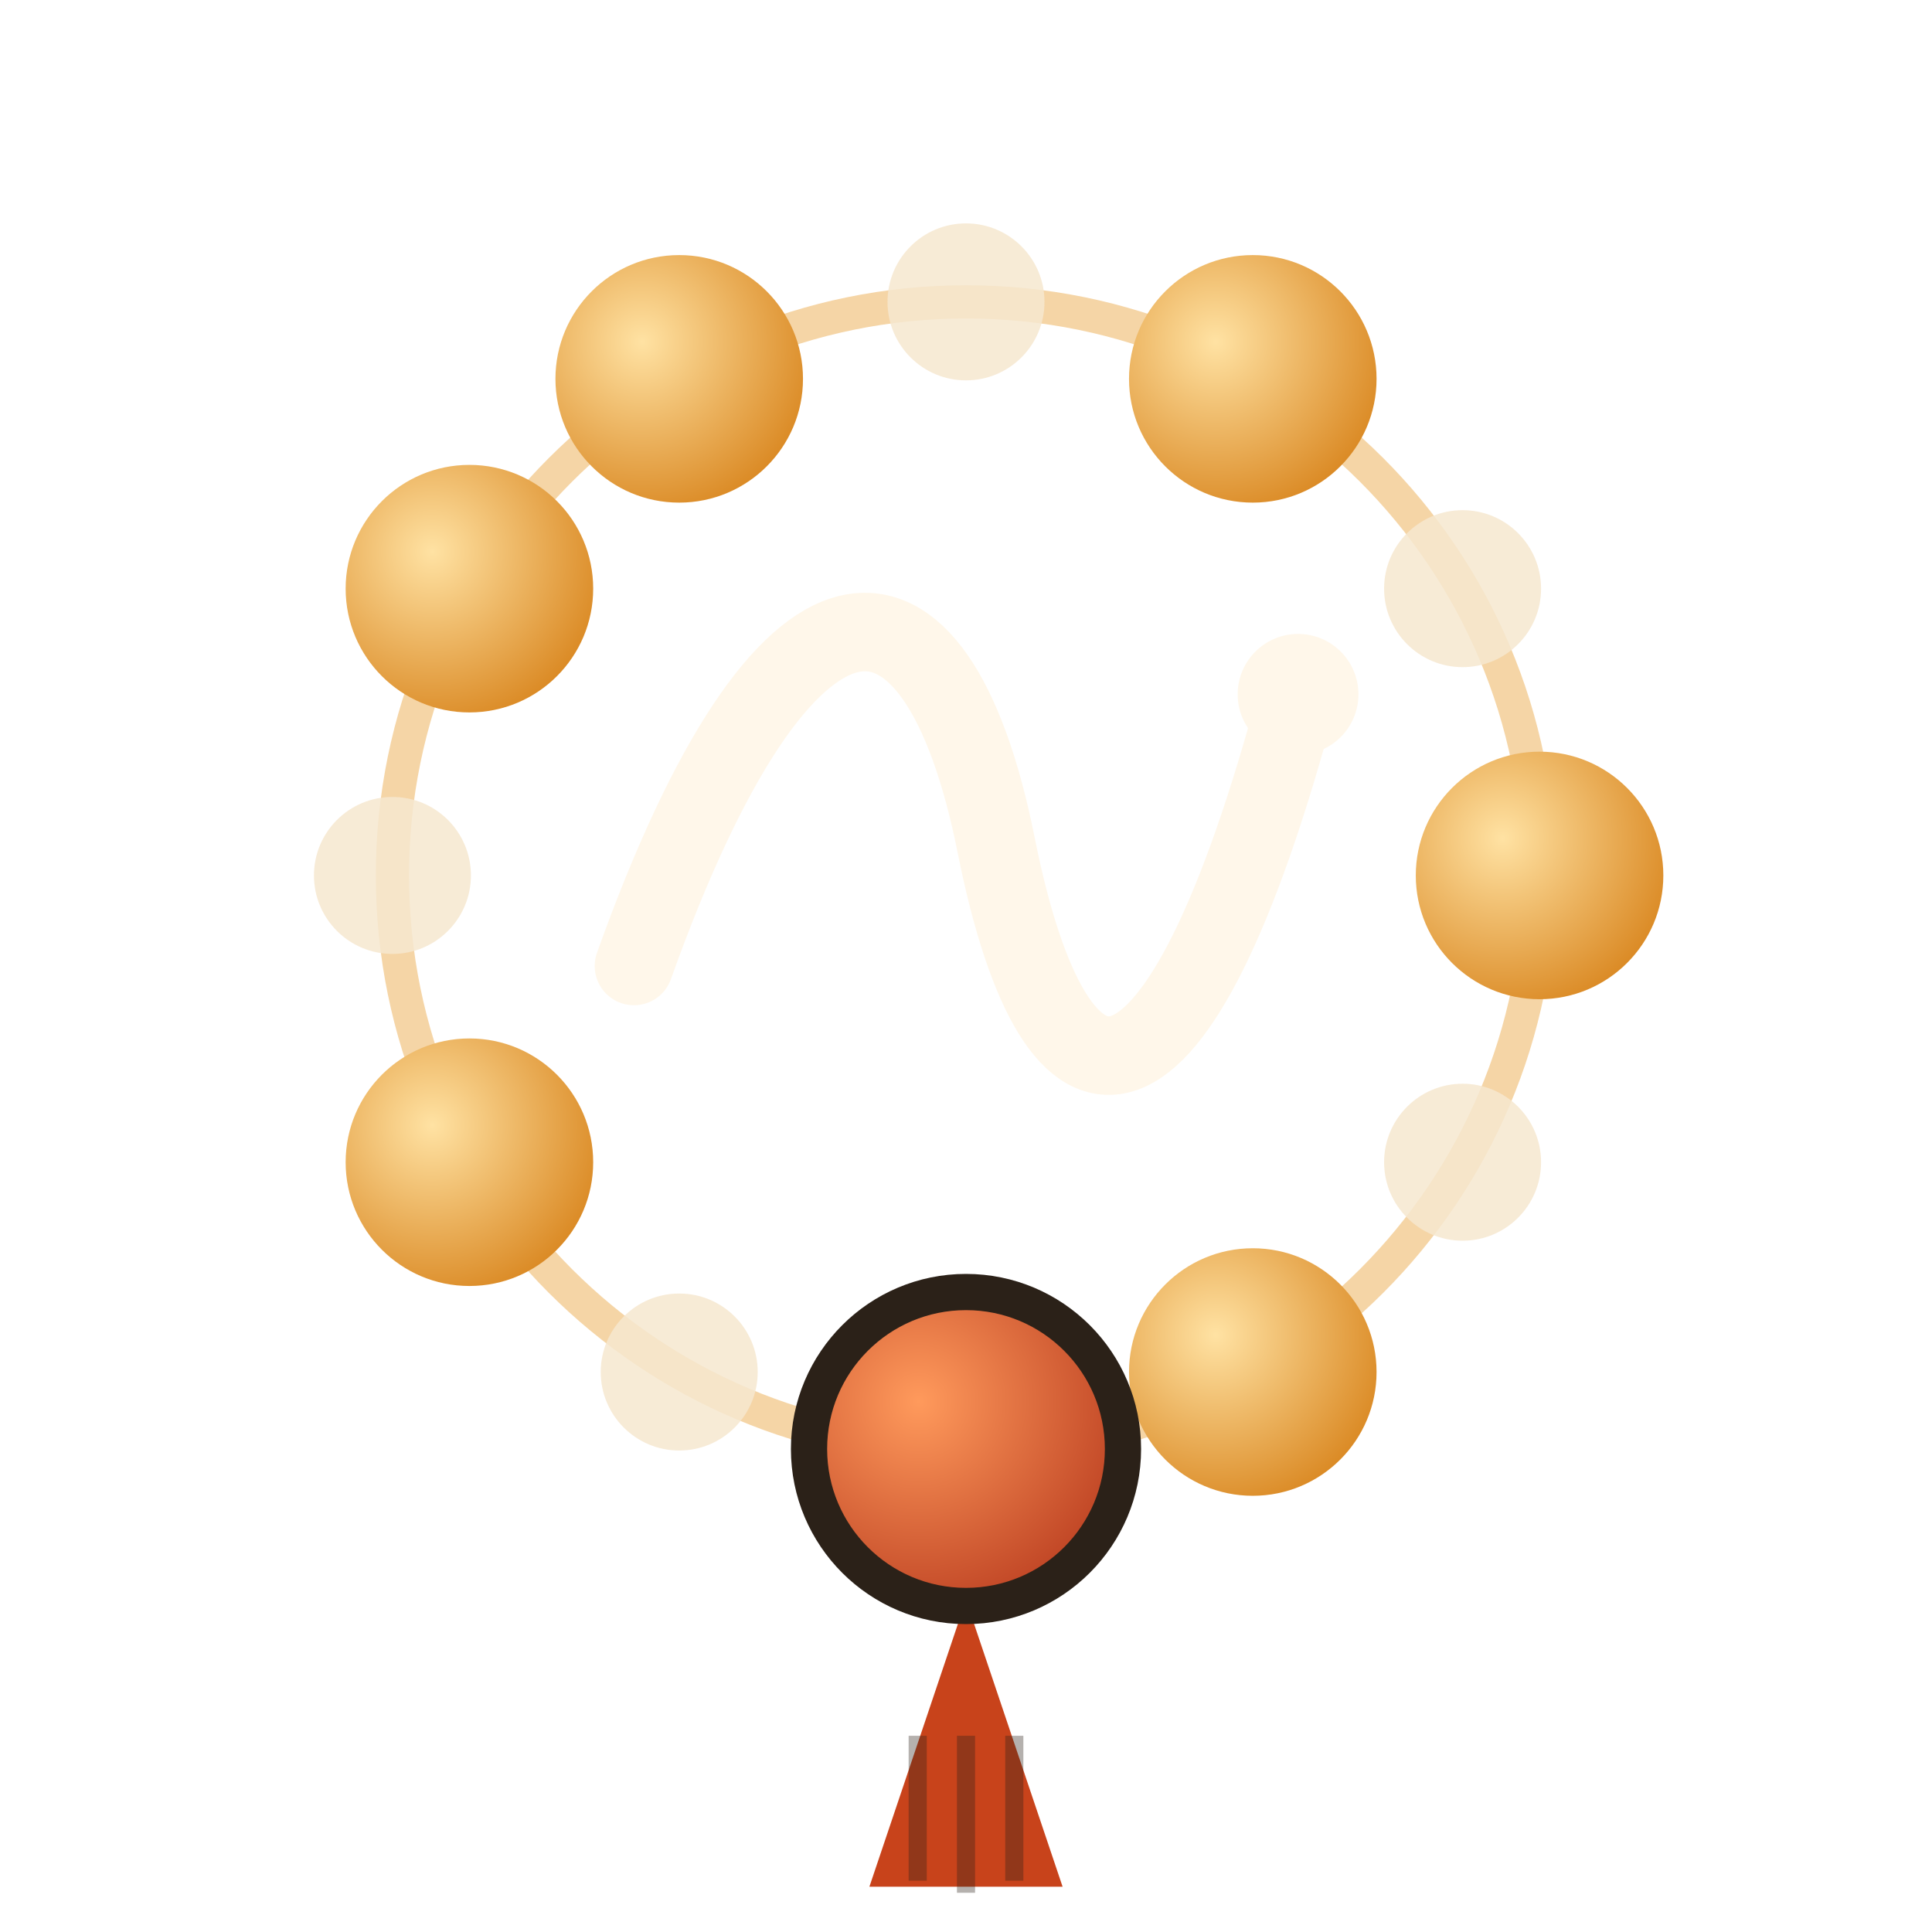
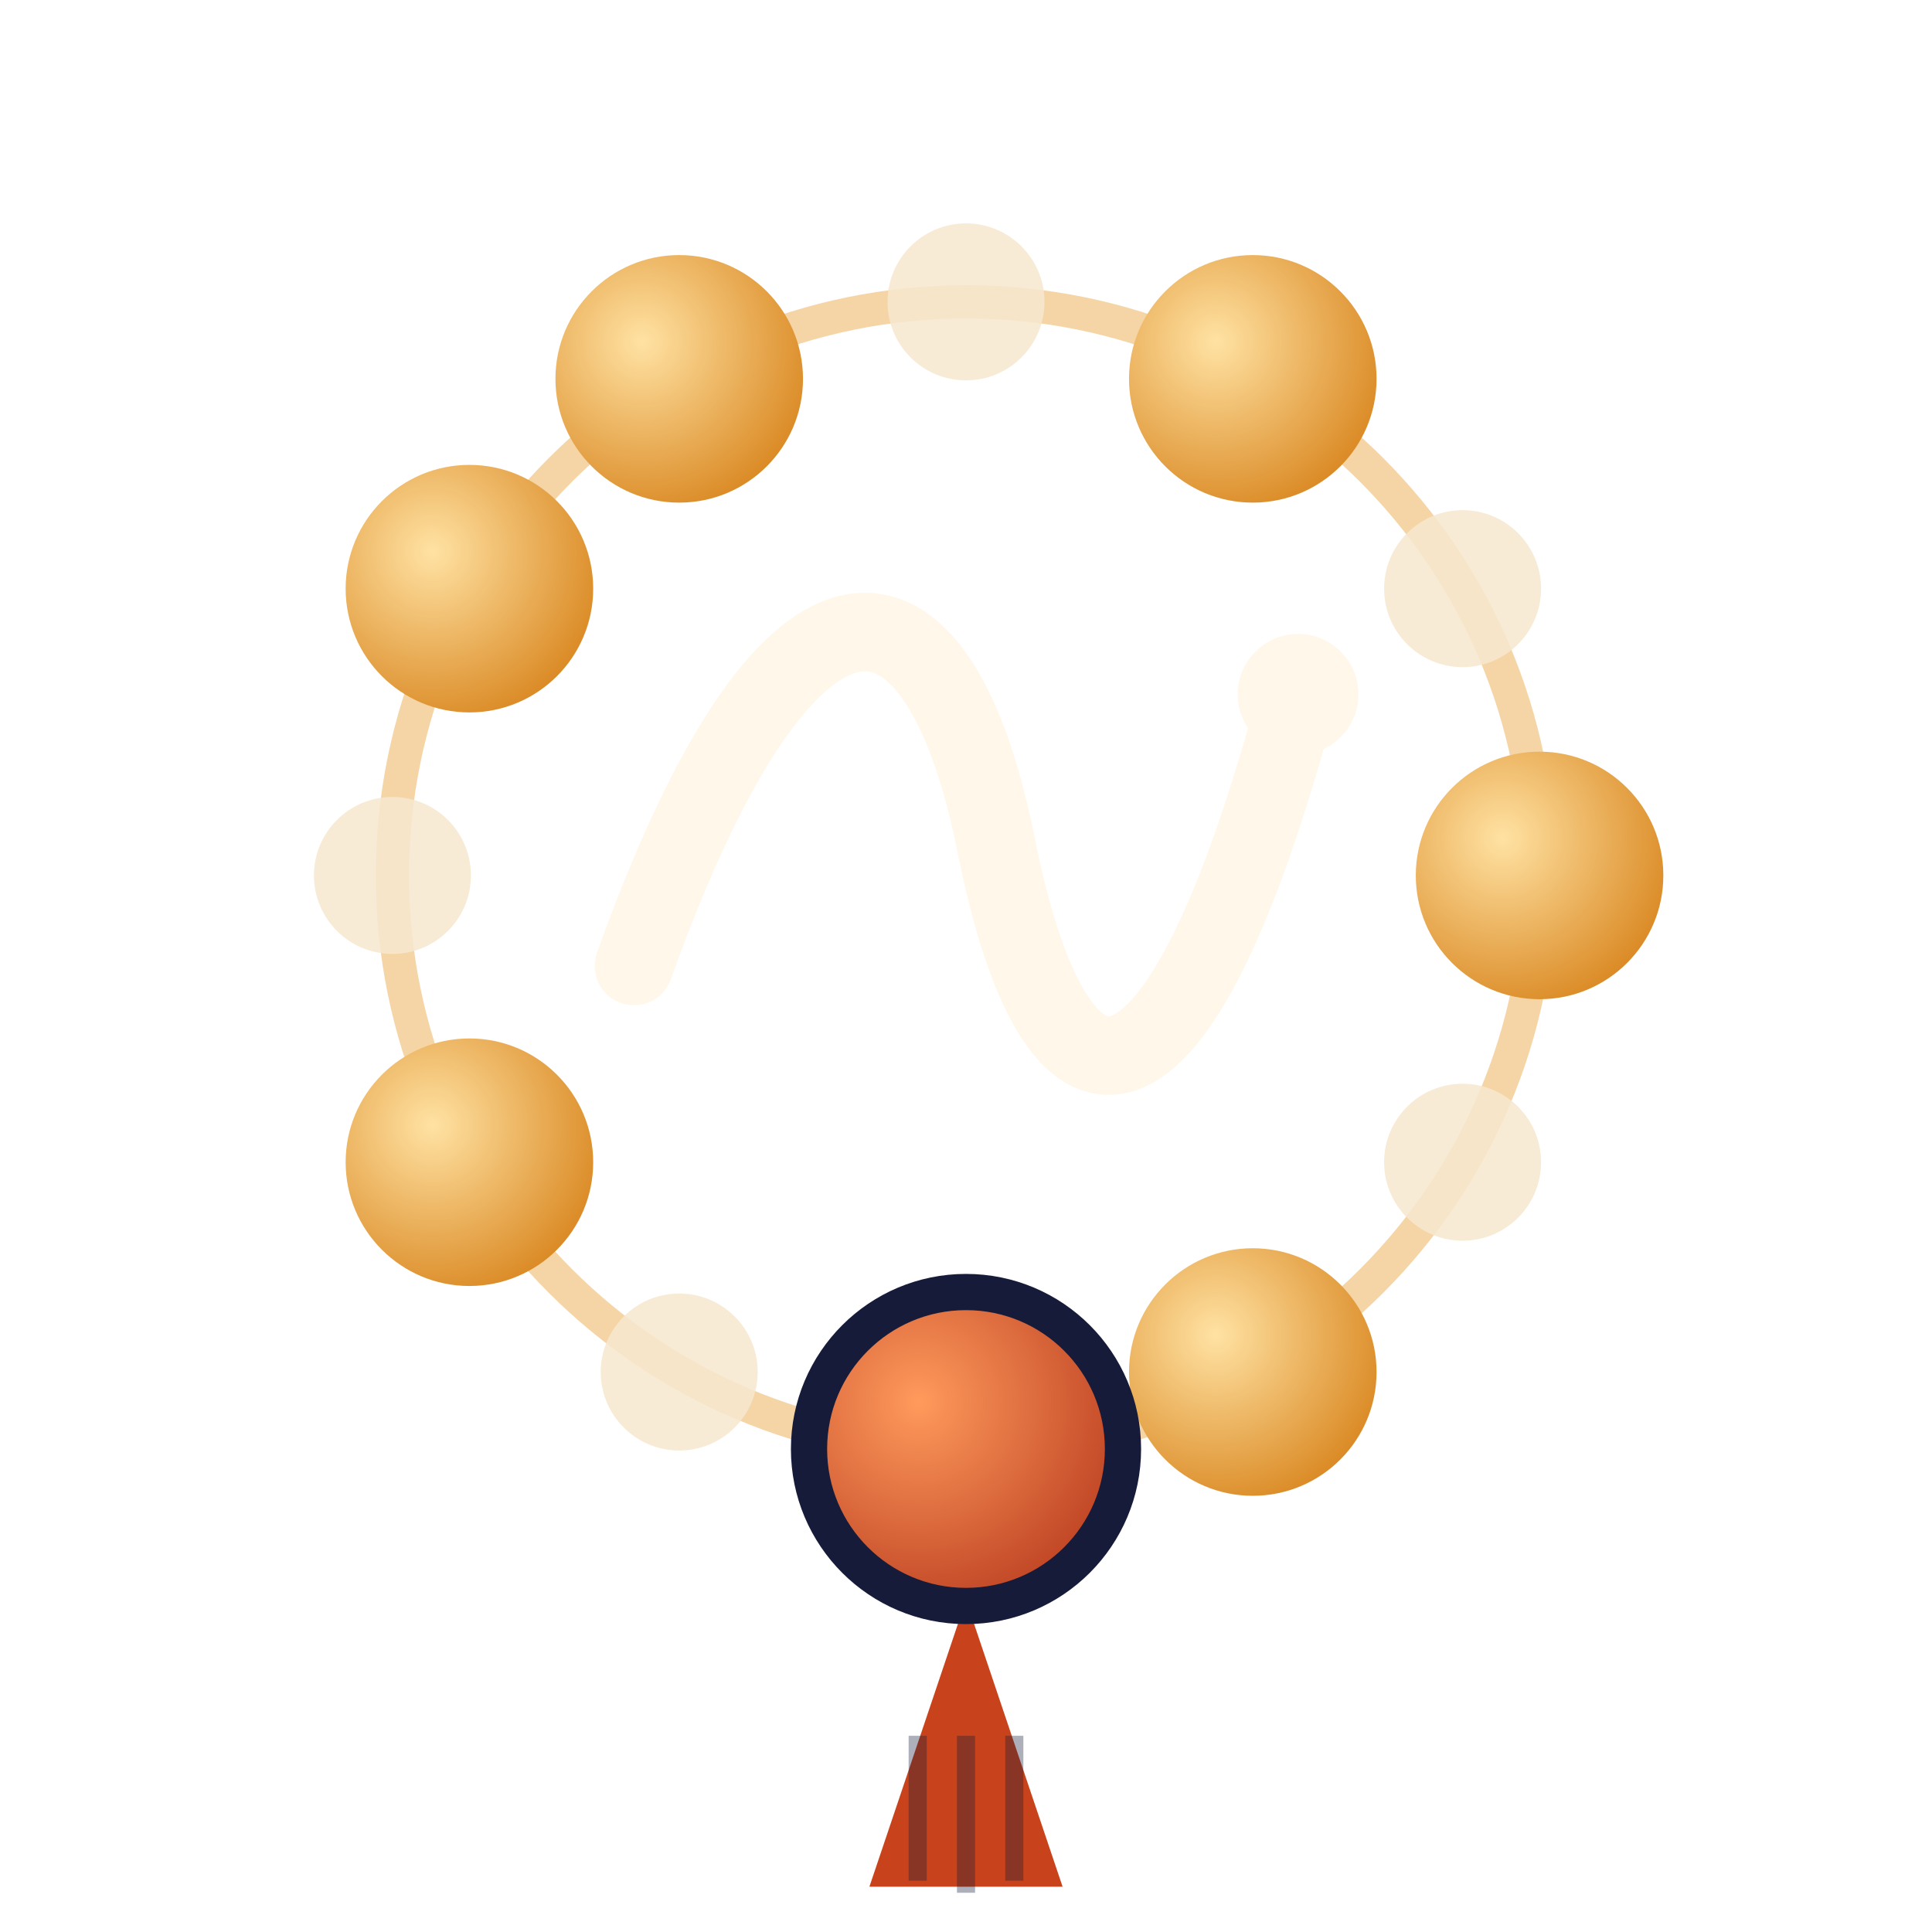
<svg xmlns="http://www.w3.org/2000/svg" viewBox="0 0 64 64" role="img" aria-label="Swaramala">
  <defs>
    <radialGradient id="gold" cx=".35" cy=".35" r=".75">
      <stop offset="0" stop-color="#ffe2a3" />
      <stop offset="1" stop-color="#d9861f" />
    </radialGradient>
    <radialGradient id="sa" cx=".35" cy=".35" r=".8">
      <stop offset="0" stop-color="#ff9a5c" />
      <stop offset="1" stop-color="#b5361b" />
    </radialGradient>
  </defs>
  <circle cx="32" cy="29" r="19" fill="none" stroke="#e9a23b" stroke-opacity=".45" stroke-width="1.1" />
  <circle cx="22.50" cy="45.45" r="2.6" fill="#f6e7cf" opacity=".85" />
  <circle cx="15.55" cy="38.50" r="4.1" fill="url(#gold)" />
  <circle cx="13.00" cy="29.00" r="2.6" fill="#f6e7cf" opacity=".85" />
  <circle cx="15.55" cy="19.50" r="4.1" fill="url(#gold)" />
  <circle cx="22.50" cy="12.55" r="4.1" fill="url(#gold)" />
  <circle cx="32.00" cy="10.00" r="2.6" fill="#f6e7cf" opacity=".85" />
  <circle cx="41.50" cy="12.55" r="4.1" fill="url(#gold)" />
  <circle cx="48.45" cy="19.50" r="2.6" fill="#f6e7cf" opacity=".85" />
  <circle cx="51.00" cy="29.00" r="4.1" fill="url(#gold)" />
  <circle cx="48.45" cy="38.50" r="2.6" fill="#f6e7cf" opacity=".85" />
  <circle cx="41.50" cy="45.45" r="4.1" fill="url(#gold)" />
  <path d="M21 32 C 26 18, 31 18, 33 28 S 39 38, 43 23" fill="none" stroke="#fff7ea" stroke-width="2.6" stroke-linecap="round" />
  <circle cx="43" cy="23" r="2" fill="#fff7ea" />
  <path d="M32 53.00 l-3.2 9.5 h6.4 z" fill="#c8431b" />
-   <path d="M30.4 57.50 v4.8 M32 57.50 v5.2 M33.6 57.50 v4.8" stroke="#2b2118" stroke-opacity=".35" stroke-width=".6" />
-   <circle cx="32" cy="48.00" r="5.2" fill="url(#sa)" stroke="#2b2118" stroke-width="1.2" />
+   <path d="M30.4 57.50 v4.8 M32 57.50 v5.2 M33.6 57.50 v4.8" stroke="#161b3a" stroke-opacity=".35" stroke-width=".6" />
+   <circle cx="32" cy="48.00" r="5.2" fill="url(#sa)" stroke="#161b3a" stroke-width="1.2" />
</svg>
